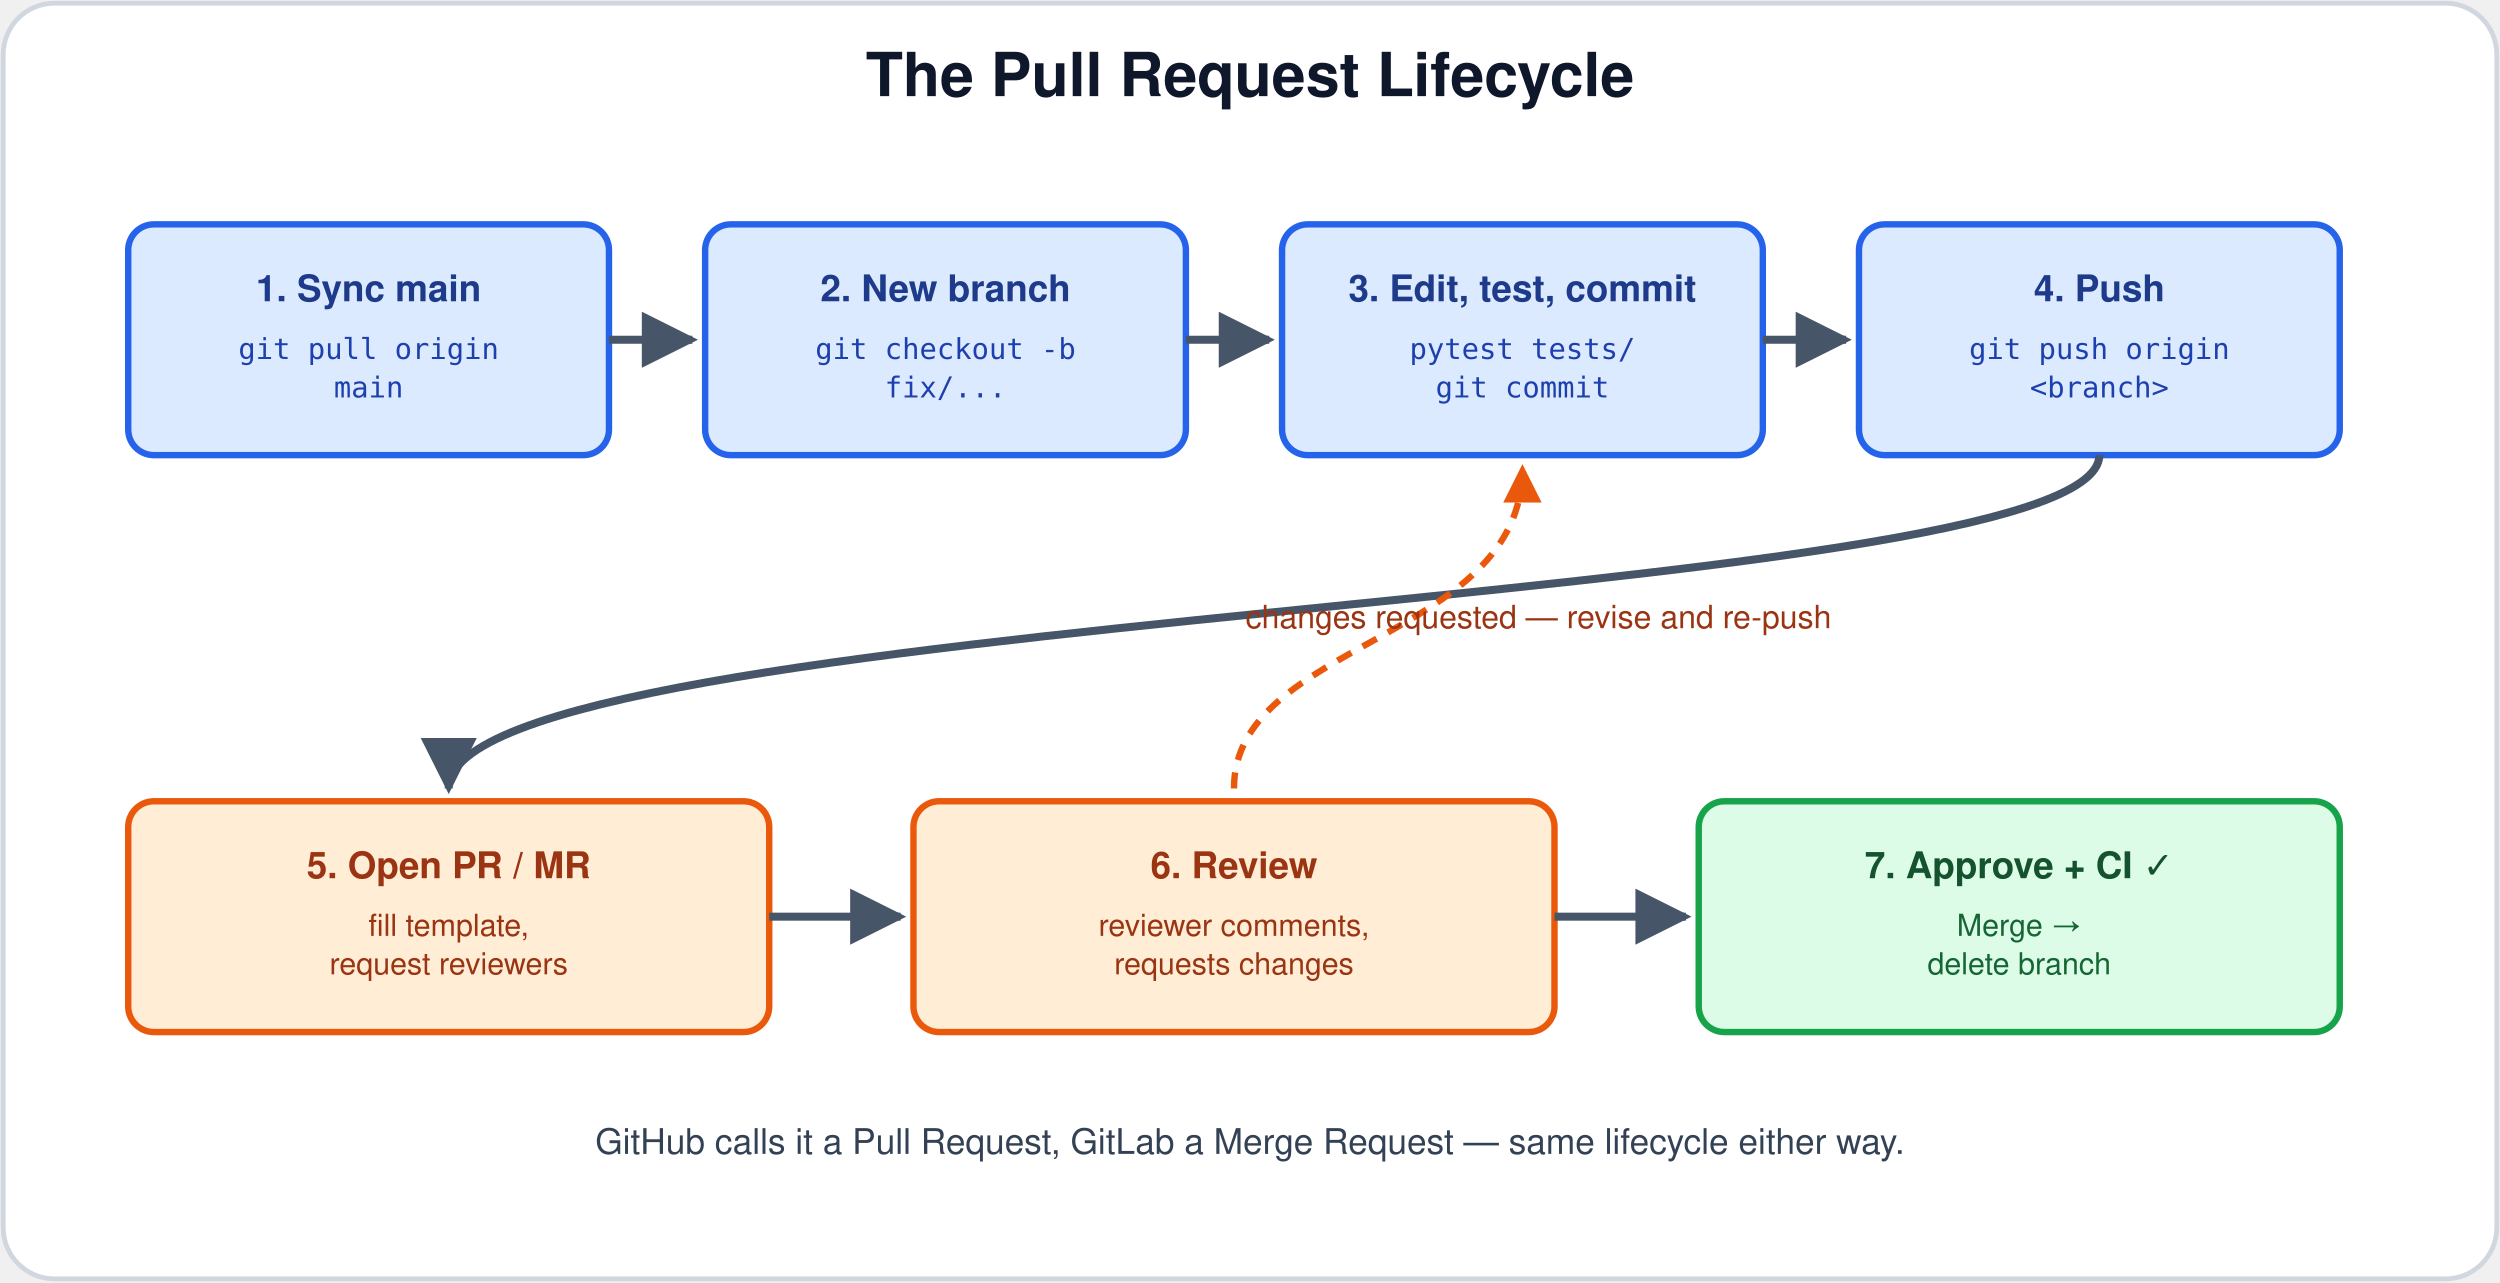
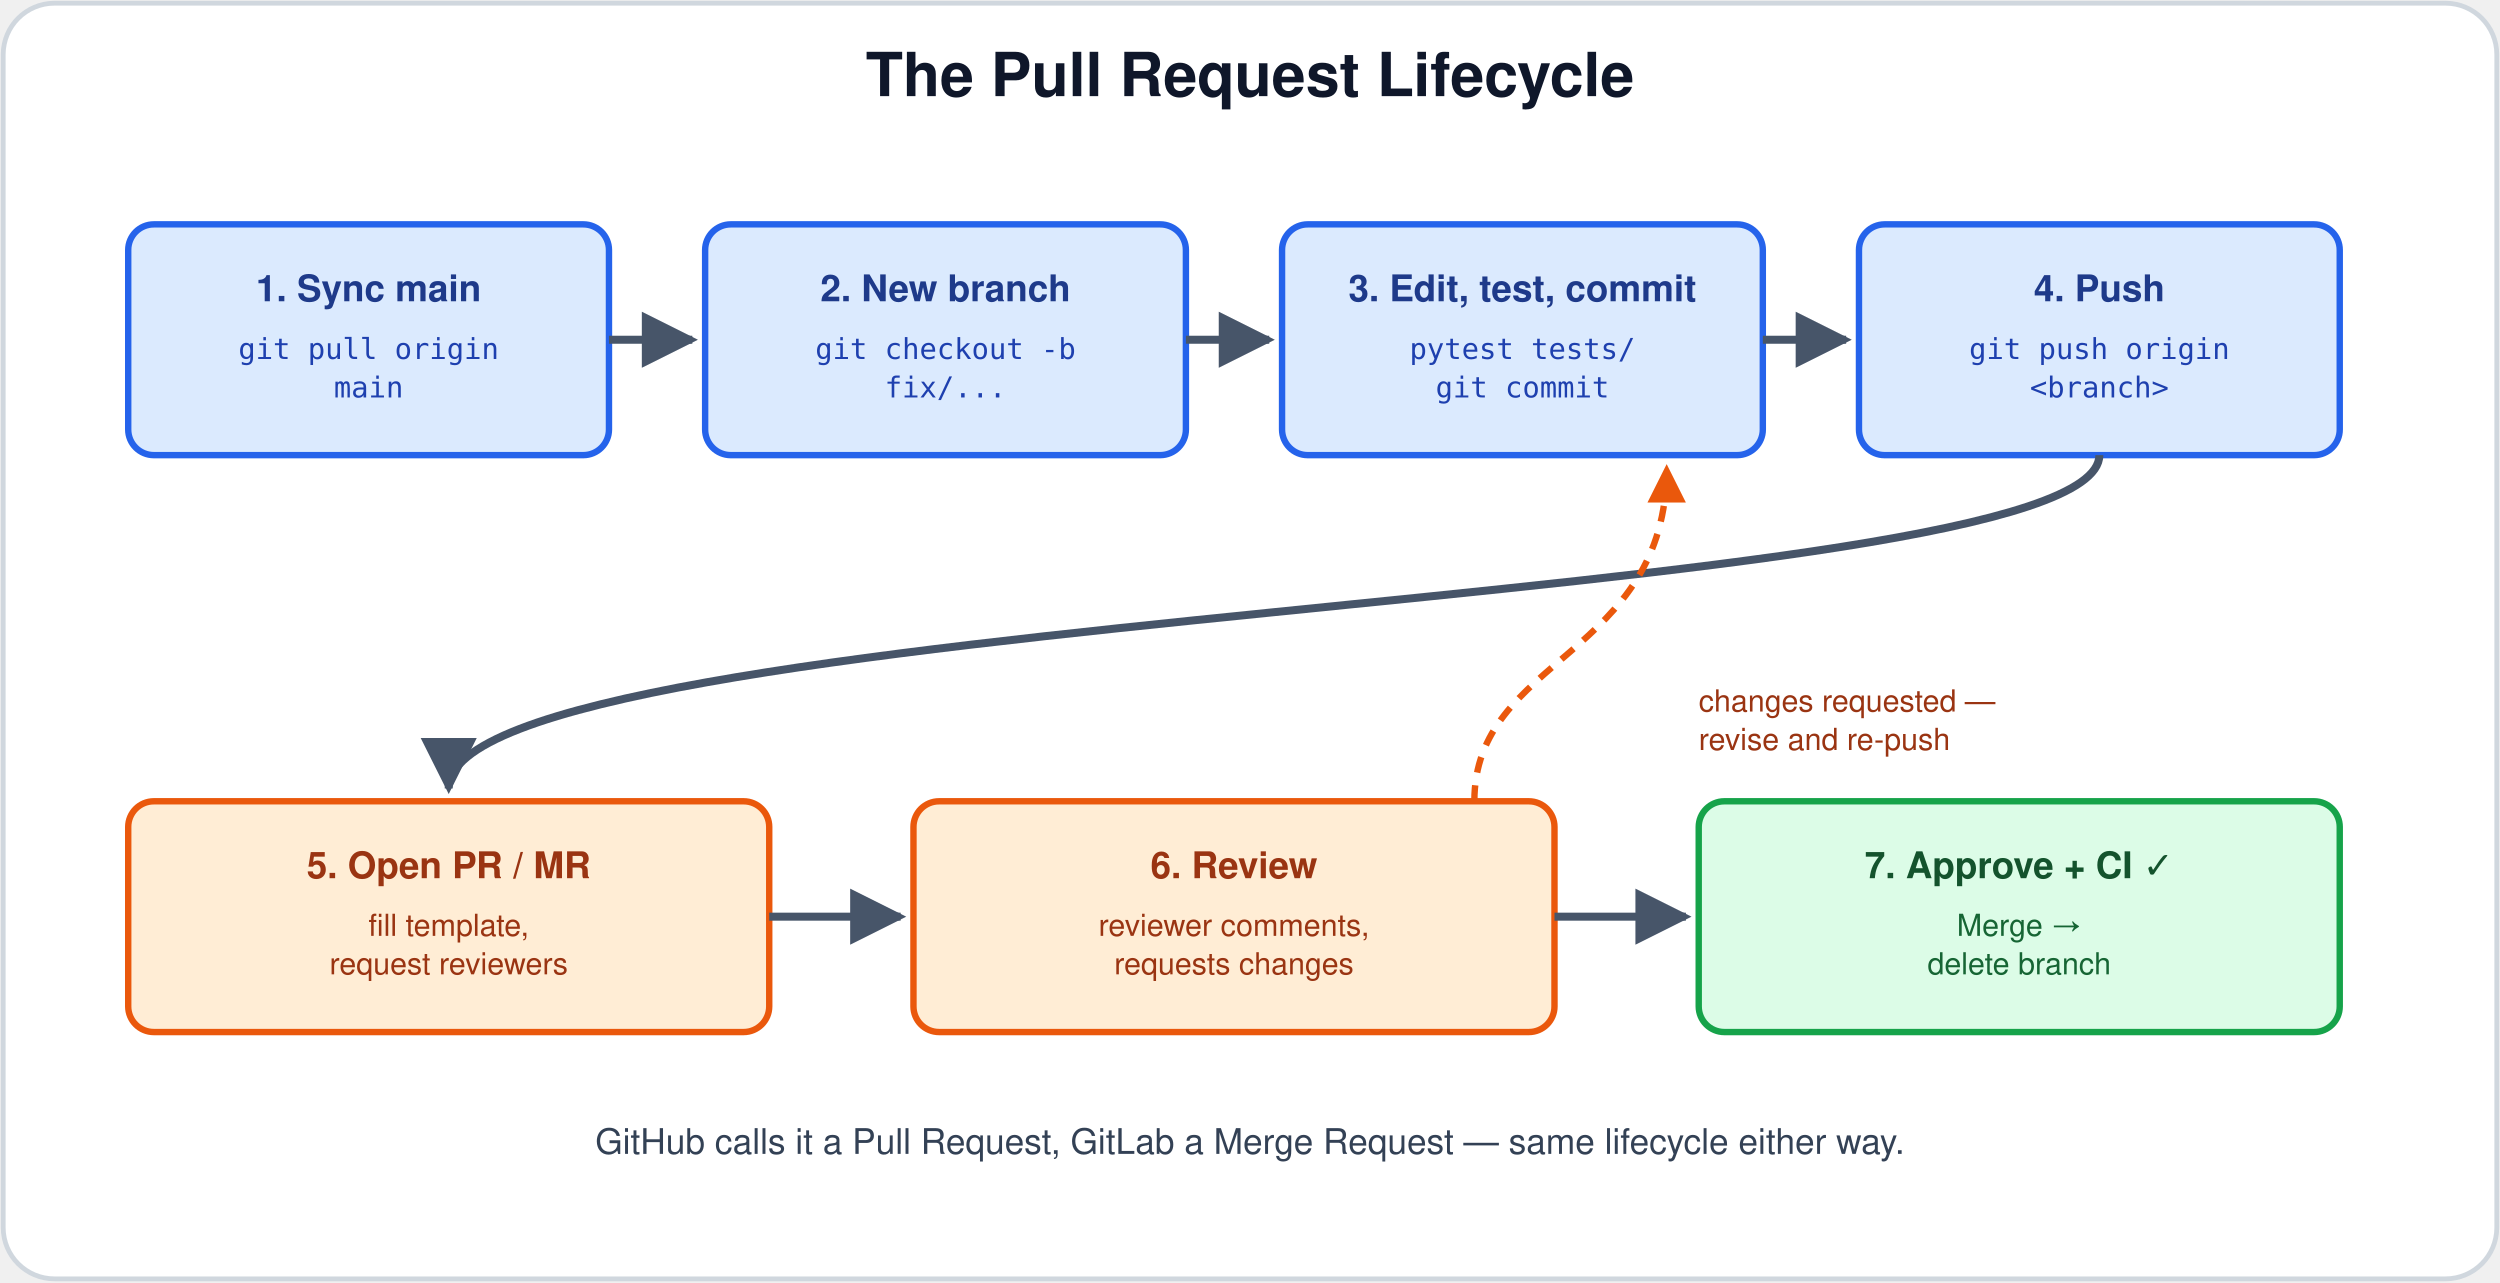
<svg xmlns="http://www.w3.org/2000/svg" viewBox="0 0 780 400" role="img" aria-label="The pull request lifecycle: sync main, create a branch, edit and commit, push, open the pull request, then a review feedback loop back to editing until the reviewer approves, CI passes, and the branch is merged.">
  <defs>
    <marker id="arrow10" viewBox="0 0 10 10" refX="9" refY="5" markerWidth="7" markerHeight="7" orient="auto-start-reverse">
      <path d="M0,0 L10,5 L0,10 z" fill="#475569" />
    </marker>
    <marker id="arrow10warn" viewBox="0 0 10 10" refX="9" refY="5" markerWidth="6" markerHeight="6" orient="auto-start-reverse">
      <path d="M0,0 L10,5 L0,10 z" fill="#ea580c" />
    </marker>
  </defs>
  <rect x="1" y="1" width="778" height="398" rx="16" fill="#ffffff" stroke="#d0d7de" stroke-width="1.5" />
  <text x="390" y="30" text-anchor="middle" font-family="Helvetica, Arial, sans-serif" font-size="19" font-weight="700" fill="#0f172a">The Pull Request Lifecycle</text>
  <rect x="40" y="70" width="150" height="72" rx="8" fill="#dbeafe" stroke="#2563eb" stroke-width="2" />
  <text x="115" y="94" text-anchor="middle" font-family="Helvetica, Arial, sans-serif" font-size="11.5" font-weight="700" fill="#1e3a8a">1. Sync main</text>
  <text x="115" y="112" text-anchor="middle" font-family="SFMono-Regular, Consolas, monospace" font-size="9" fill="#1e40af">git pull origin</text>
  <text x="115" y="124" text-anchor="middle" font-family="SFMono-Regular, Consolas, monospace" font-size="9" fill="#1e40af">main</text>
  <rect x="220" y="70" width="150" height="72" rx="8" fill="#dbeafe" stroke="#2563eb" stroke-width="2" />
  <text x="295" y="94" text-anchor="middle" font-family="Helvetica, Arial, sans-serif" font-size="11.5" font-weight="700" fill="#1e3a8a">2. New branch</text>
  <text x="295" y="112" text-anchor="middle" font-family="SFMono-Regular, Consolas, monospace" font-size="9" fill="#1e40af">git checkout -b</text>
  <text x="295" y="124" text-anchor="middle" font-family="SFMono-Regular, Consolas, monospace" font-size="9" fill="#1e40af">fix/...</text>
  <rect x="400" y="70" width="150" height="72" rx="8" fill="#dbeafe" stroke="#2563eb" stroke-width="2" />
  <text x="475" y="94" text-anchor="middle" font-family="Helvetica, Arial, sans-serif" font-size="11.5" font-weight="700" fill="#1e3a8a">3. Edit, test, commit</text>
  <text x="475" y="112" text-anchor="middle" font-family="SFMono-Regular, Consolas, monospace" font-size="9" fill="#1e40af">pytest tests/</text>
  <text x="475" y="124" text-anchor="middle" font-family="SFMono-Regular, Consolas, monospace" font-size="9" fill="#1e40af">git commit</text>
  <rect x="580" y="70" width="150" height="72" rx="8" fill="#dbeafe" stroke="#2563eb" stroke-width="2" />
  <text x="655" y="94" text-anchor="middle" font-family="Helvetica, Arial, sans-serif" font-size="11.5" font-weight="700" fill="#1e3a8a">4. Push</text>
  <text x="655" y="112" text-anchor="middle" font-family="SFMono-Regular, Consolas, monospace" font-size="9" fill="#1e40af">git push origin</text>
  <text x="655" y="124" text-anchor="middle" font-family="SFMono-Regular, Consolas, monospace" font-size="9" fill="#1e40af">&lt;branch&gt;</text>
  <line x1="190" y1="106" x2="216" y2="106" stroke="#475569" stroke-width="2.5" marker-end="url(#arrow10)" />
  <line x1="370" y1="106" x2="396" y2="106" stroke="#475569" stroke-width="2.5" marker-end="url(#arrow10)" />
  <line x1="550" y1="106" x2="576" y2="106" stroke="#475569" stroke-width="2.5" marker-end="url(#arrow10)" />
  <path d="M 655 142 C 655 190, 140 190, 140 246" fill="none" stroke="#475569" stroke-width="2.5" marker-end="url(#arrow10)" />
  <rect x="40" y="250" width="200" height="72" rx="8" fill="#ffedd5" stroke="#ea580c" stroke-width="2" />
  <text x="140" y="274" text-anchor="middle" font-family="Helvetica, Arial, sans-serif" font-size="11.5" font-weight="700" fill="#9a3412">5. Open PR / MR</text>
  <text x="140" y="292" text-anchor="middle" font-family="Helvetica, Arial, sans-serif" font-size="9.5" fill="#9a3412">fill template,</text>
  <text x="140" y="304" text-anchor="middle" font-family="Helvetica, Arial, sans-serif" font-size="9.5" fill="#9a3412">request reviewers</text>
  <rect x="285" y="250" width="200" height="72" rx="8" fill="#ffedd5" stroke="#ea580c" stroke-width="2" />
  <text x="385" y="274" text-anchor="middle" font-family="Helvetica, Arial, sans-serif" font-size="11.5" font-weight="700" fill="#9a3412">6. Review</text>
  <text x="385" y="292" text-anchor="middle" font-family="Helvetica, Arial, sans-serif" font-size="9.5" fill="#9a3412">reviewer comments,</text>
  <text x="385" y="304" text-anchor="middle" font-family="Helvetica, Arial, sans-serif" font-size="9.5" fill="#9a3412">requests changes</text>
  <rect x="530" y="250" width="200" height="72" rx="8" fill="#dcfce7" stroke="#16a34a" stroke-width="2" />
  <text x="630" y="274" text-anchor="middle" font-family="Helvetica, Arial, sans-serif" font-size="11.5" font-weight="700" fill="#14532d">7. Approve + CI ✓</text>
  <text x="630" y="292" text-anchor="middle" font-family="Helvetica, Arial, sans-serif" font-size="9.5" fill="#166534">Merge →</text>
  <text x="630" y="304" text-anchor="middle" font-family="Helvetica, Arial, sans-serif" font-size="9.5" fill="#166534">delete branch</text>
  <line x1="240" y1="286" x2="281" y2="286" stroke="#475569" stroke-width="2.5" marker-end="url(#arrow10)" />
  <line x1="485" y1="286" x2="526" y2="286" stroke="#475569" stroke-width="2.5" marker-end="url(#arrow10)" />
-   <path d="M 385 246 C 385 200, 475 200, 475 146" fill="none" stroke="#ea580c" stroke-width="2" stroke-dasharray="5,4" marker-end="url(#arrow10warn)" />
-   <text x="480" y="196" text-anchor="middle" font-family="Helvetica, Arial, sans-serif" font-size="10" fill="#9a3412">changes requested — revise and re-push</text>
+   <path d="M 460 250 C 460 205, 520 205, 520 146" fill="none" stroke="#ea580c" stroke-width="2" stroke-dasharray="5,4" marker-end="url(#arrow10warn)" />
+   <text x="530" y="222" text-anchor="start" font-family="Helvetica, Arial, sans-serif" font-size="9.5" fill="#9a3412">changes requested —</text>
+   <text x="530" y="234" text-anchor="start" font-family="Helvetica, Arial, sans-serif" font-size="9.5" fill="#9a3412">revise and re-push</text>
  <text x="390" y="360" text-anchor="middle" font-family="Helvetica, Arial, sans-serif" font-size="11" fill="#334155">GitHub calls it a Pull Request, GitLab a Merge Request — same lifecycle either way.</text>
</svg>
